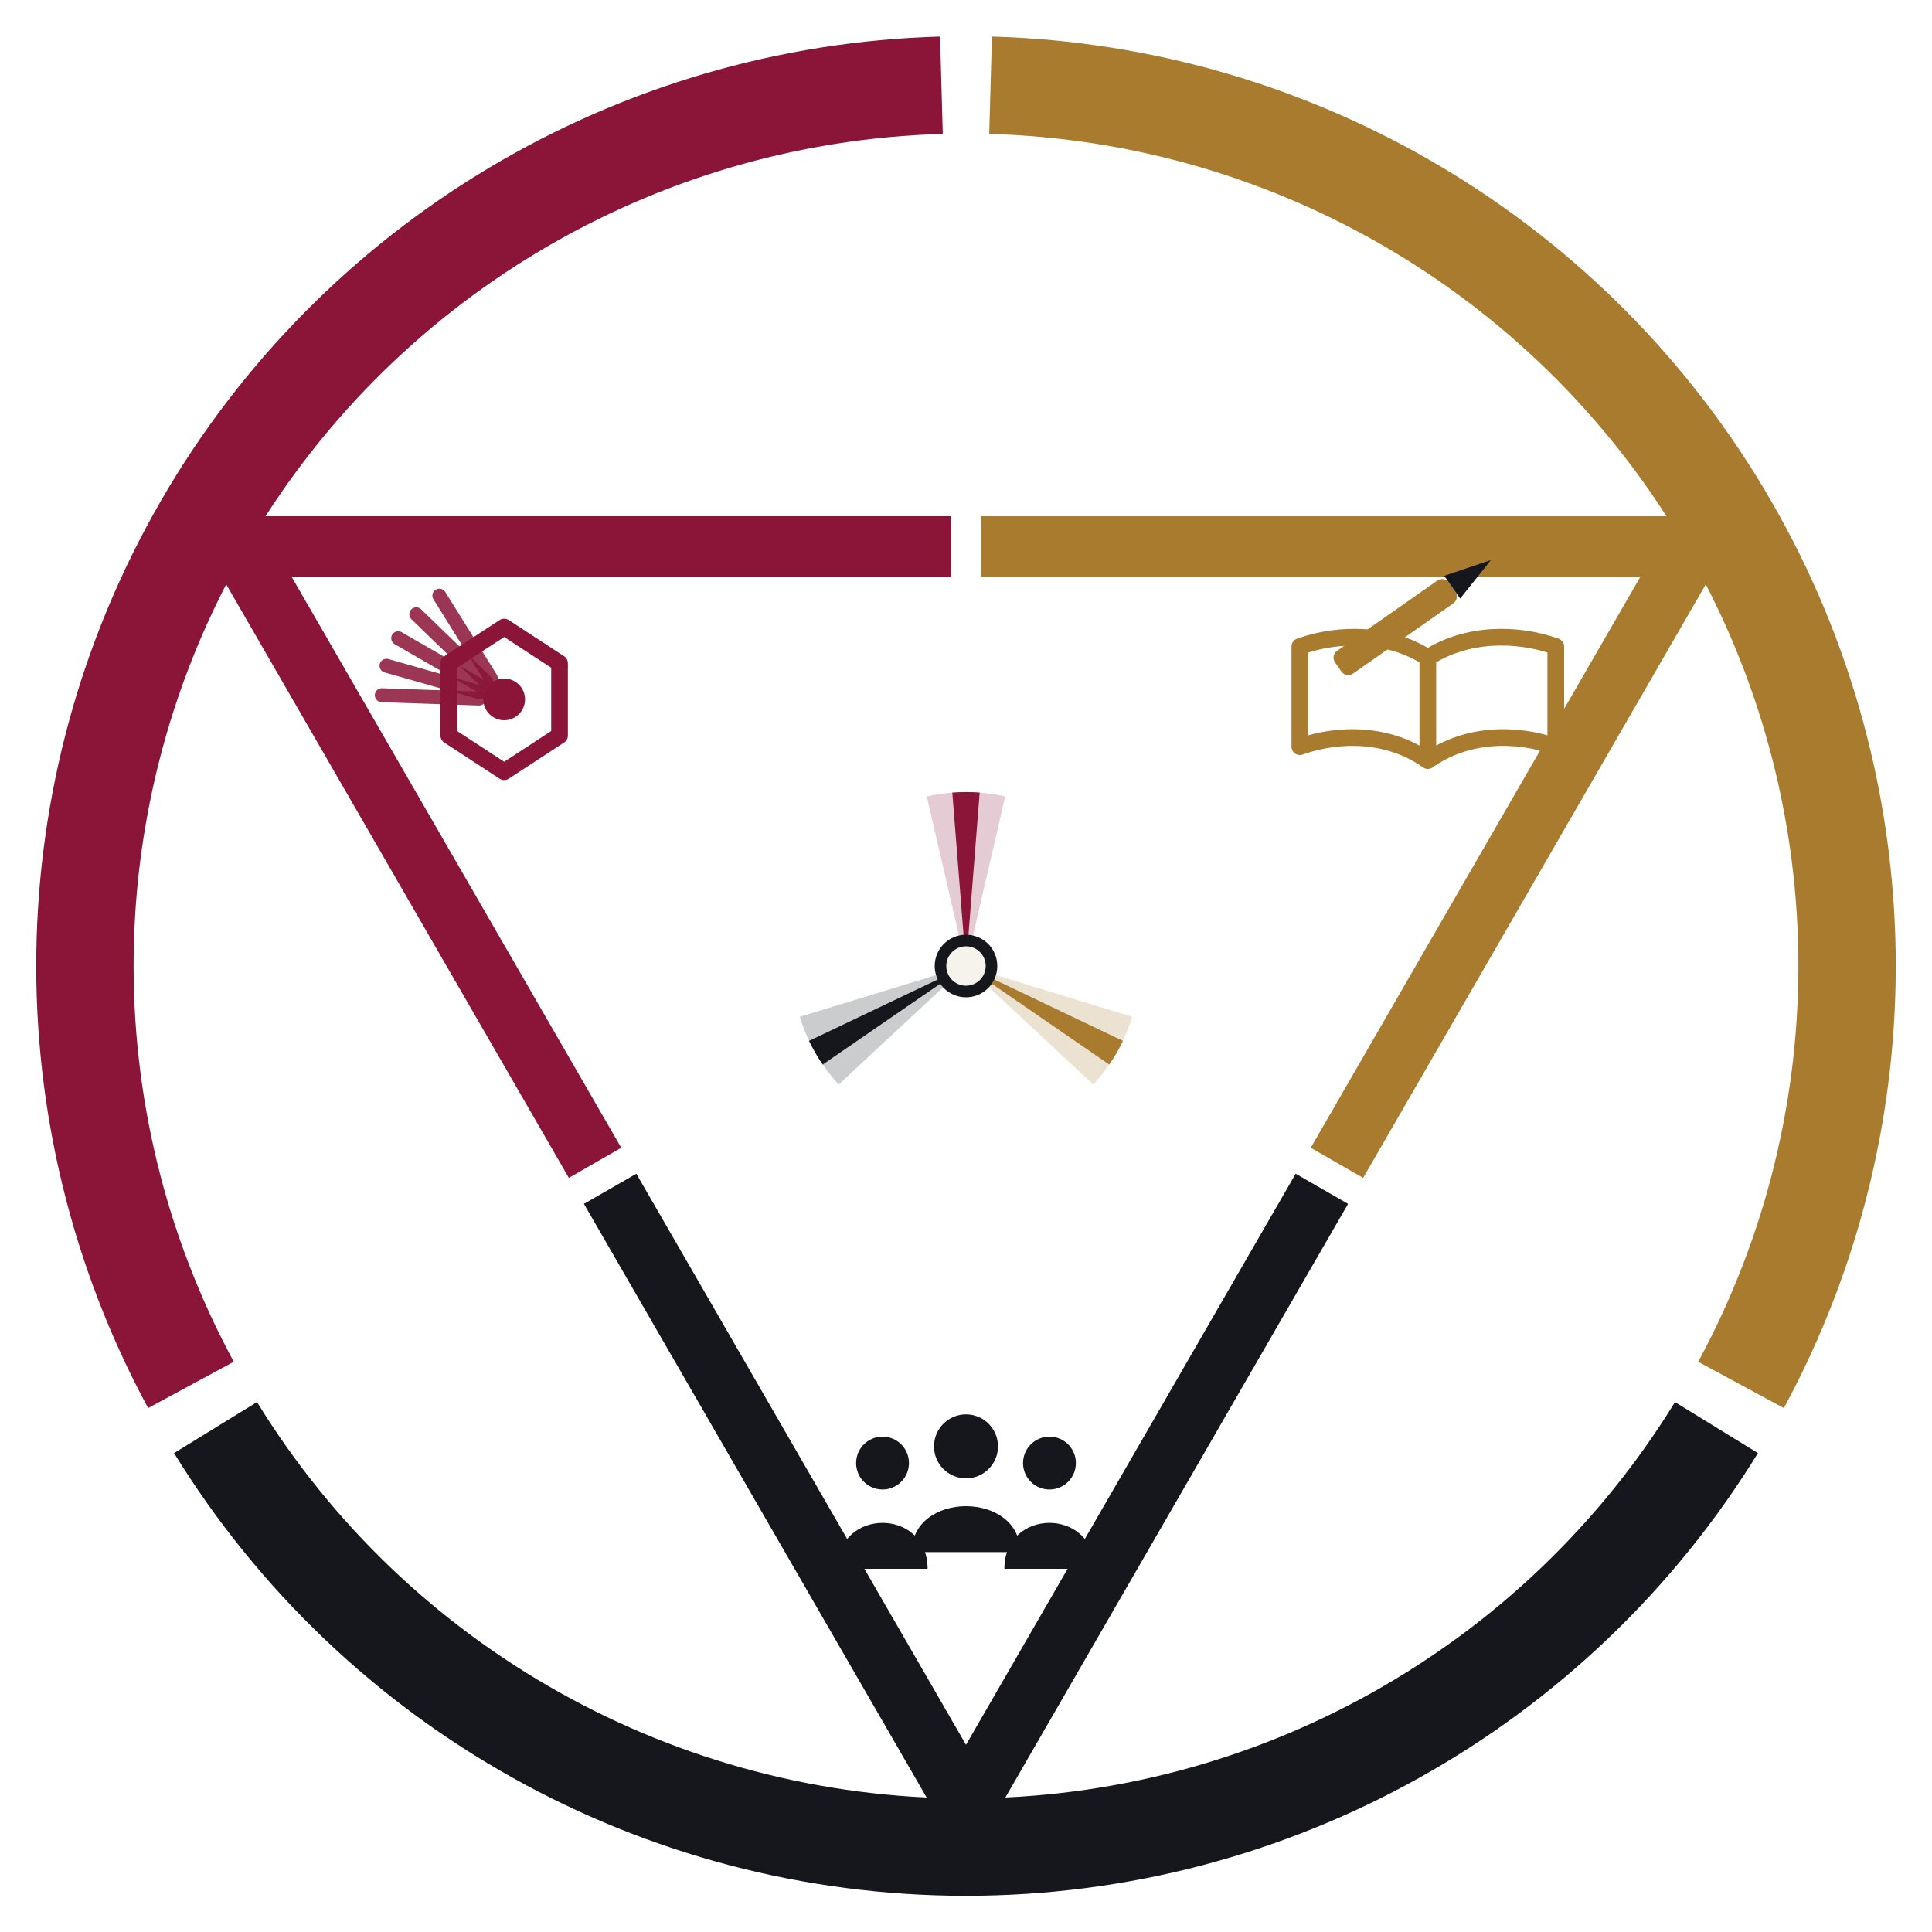
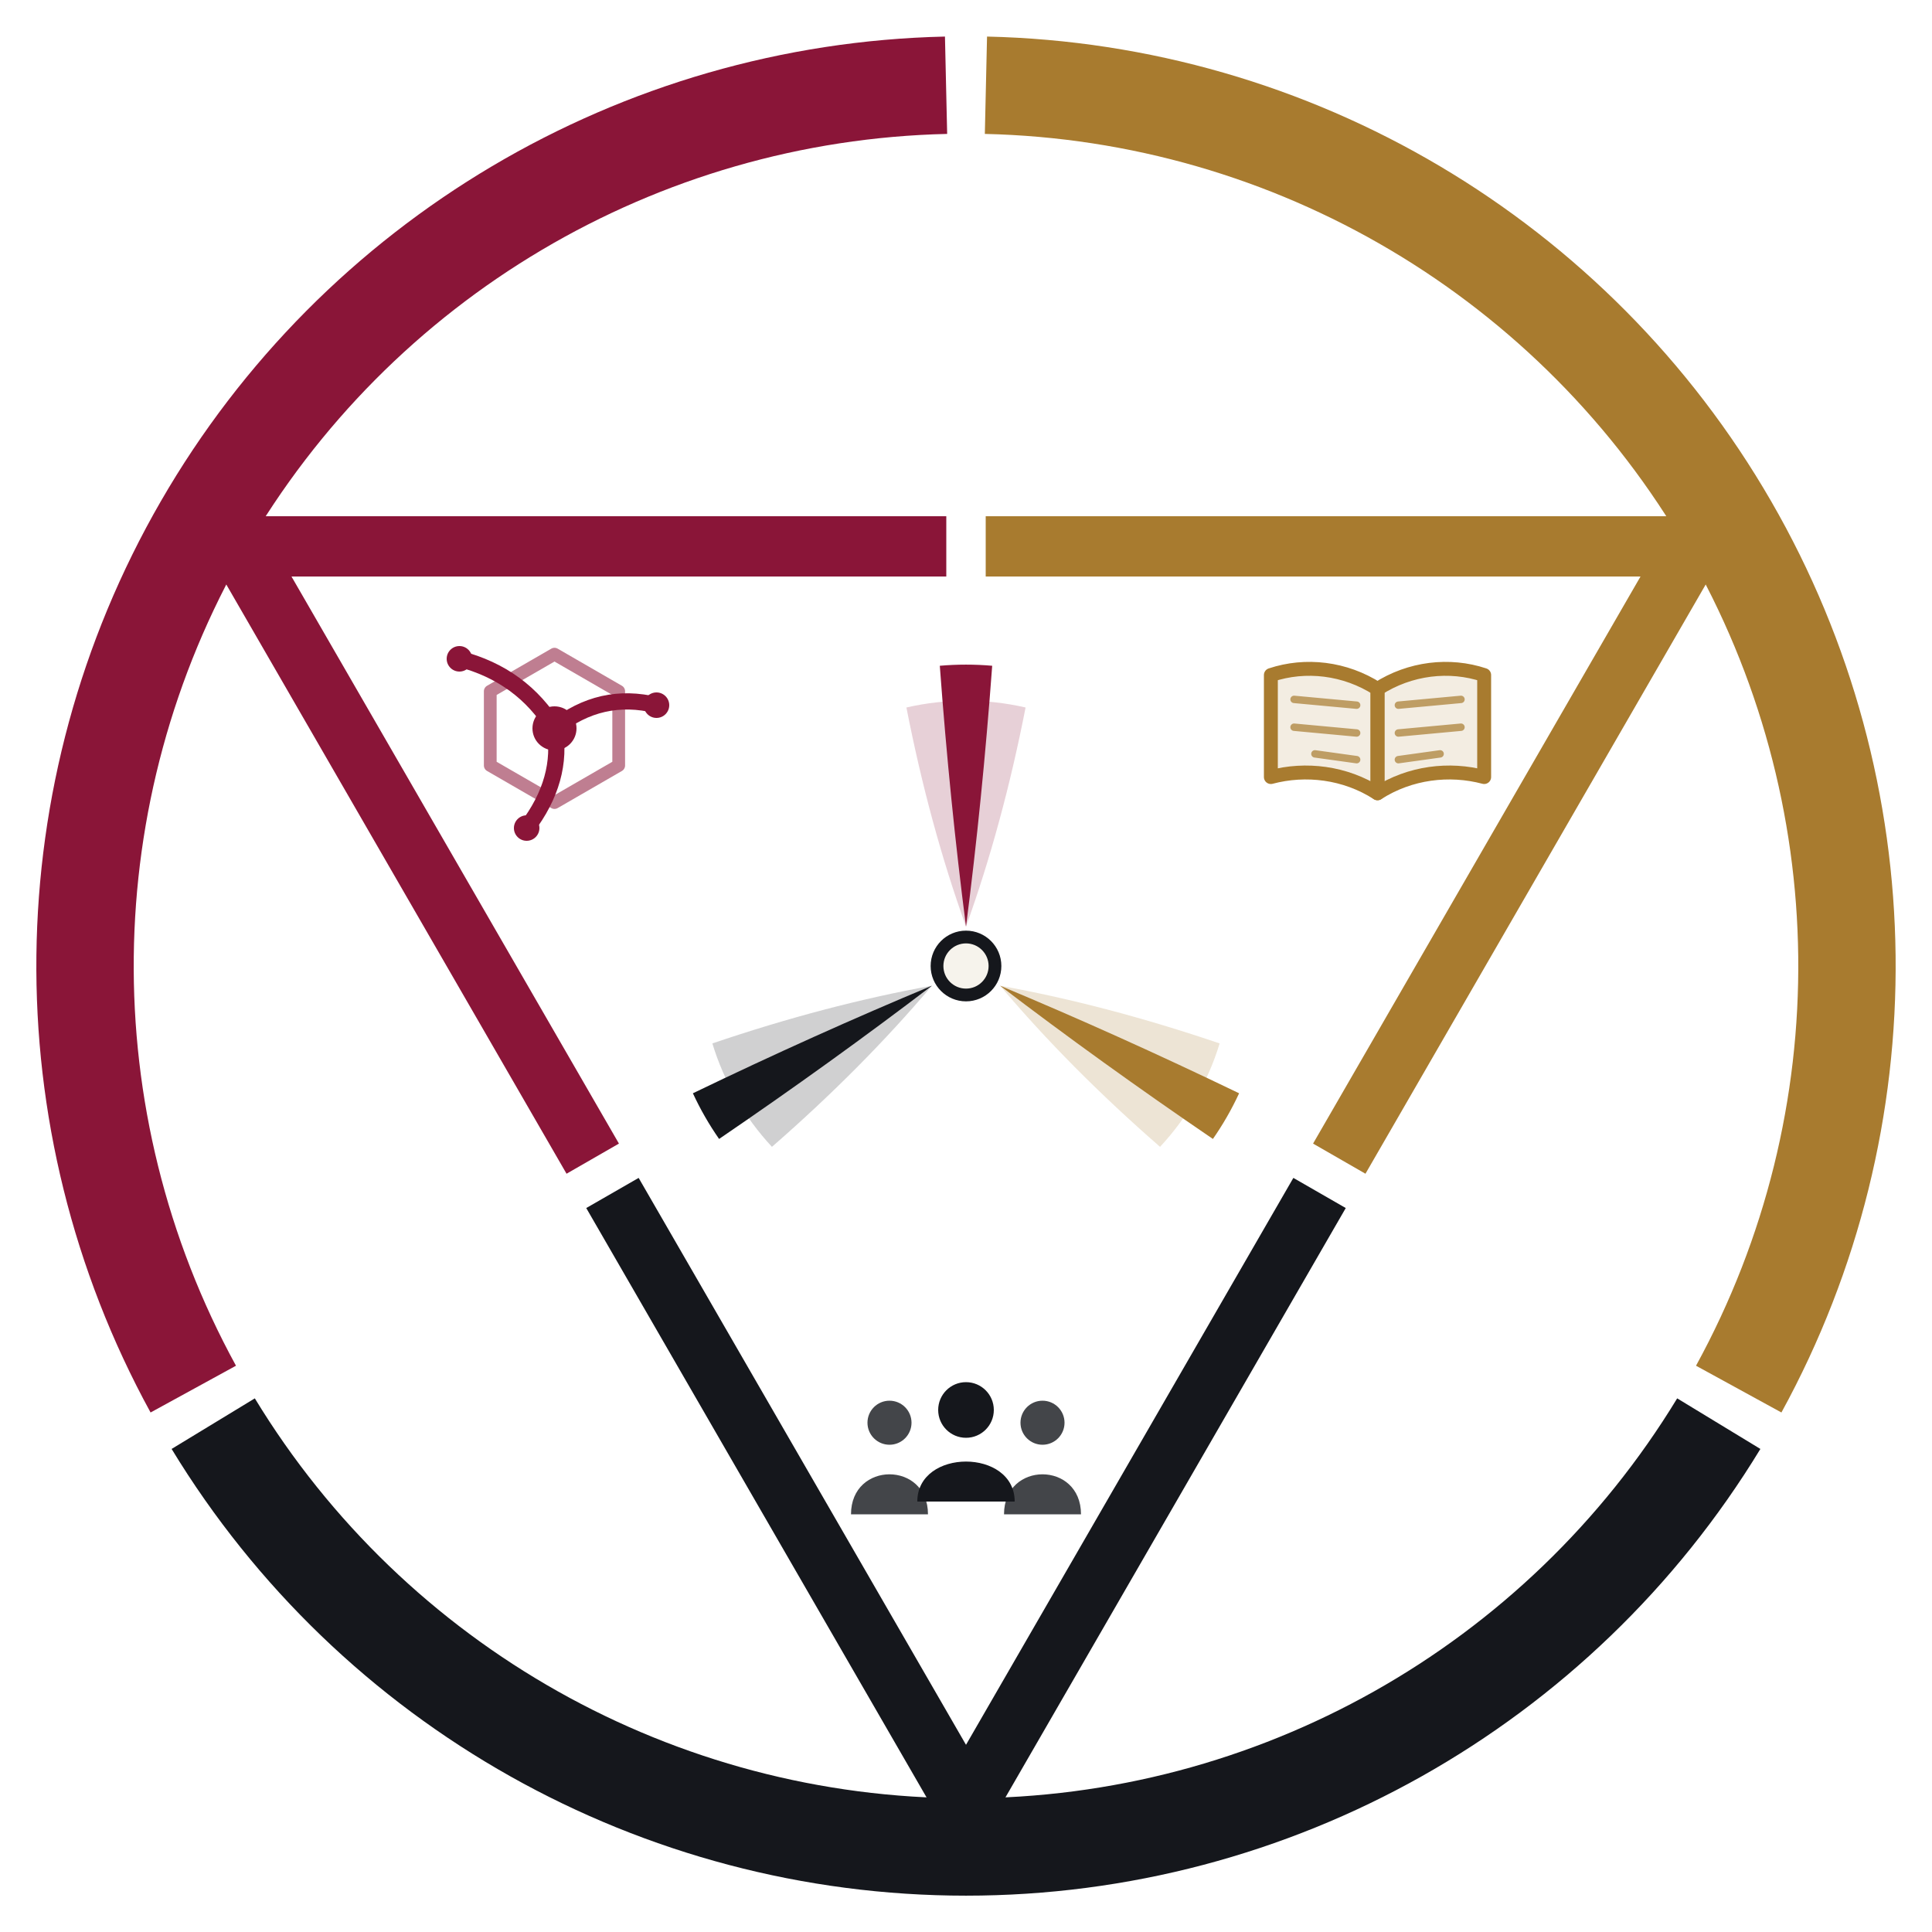
<svg xmlns="http://www.w3.org/2000/svg" viewBox="0 0 100 100">
  <g transform="translate(50 50) scale(1.2) translate(-50 -50)">
-     <path d="M16.57 68.07A38 38 0 0 1 48.94 12.01" fill="none" stroke="#8a1538" stroke-width="4.2" stroke-linecap="butt" />
-     <polygon points="18.65,33.20 49.35,33.20 49.35,30.60 18.65,30.60" fill="#8a1538" />
-     <polygon points="17.52,32.55 32.87,59.14 35.13,57.84 19.78,31.25" fill="#8a1538" />
-     <path d="M51.06 12.01A38 38 0 0 1 83.43 68.07" fill="none" stroke="#a87b2f" stroke-width="4.2" stroke-linecap="butt" />
-     <polygon points="81.35,30.60 50.65,30.60 50.65,33.20 81.35,33.20" fill="#a87b2f" />
-     <polygon points="80.22,31.25 64.87,57.84 67.13,59.14 82.48,32.55" fill="#a87b2f" />
-     <path d="M82.37 69.91A38 38 0 0 1 17.63 69.91" fill="none" stroke="#15171c" stroke-width="4.2" stroke-linecap="butt" />
-     <polygon points="51.13,85.55 35.78,58.96 33.52,60.26 48.87,86.85" fill="#15171c" />
-     <polygon points="51.13,86.85 66.48,60.26 64.22,58.96 48.87,85.55" fill="#15171c" />
-     <path d="M50 50L48.31 42.69A7.5 7.5 0 0 1 51.69 42.69Z" fill="#8a1538" fill-opacity="0.22" />
-     <path d="M50 50L49.41 42.52A7.5 7.5 0 0 1 50.59 42.52Z" fill="#8a1538" fill-opacity="1" />
-     <path d="M50 50L57.17 52.19A7.5 7.5 0 0 1 55.49 55.11Z" fill="#a87b2f" fill-opacity="0.22" />
-     <path d="M50 50L56.77 53.23A7.5 7.5 0 0 1 56.18 54.25Z" fill="#a87b2f" fill-opacity="1" />
-     <path d="M50 50L44.51 55.11A7.5 7.5 0 0 1 42.83 52.19Z" fill="#15171c" fill-opacity="0.22" />
-     <path d="M50 50L43.82 54.25A7.5 7.5 0 0 1 43.23 53.23Z" fill="#15171c" fill-opacity="1" />
-     <circle cx="50" cy="50" r="1.1" fill="#f6f3ec" stroke="#15171c" stroke-width=".5" />
-     <g transform="translate(30.08 38.50) scale(1.2) translate(-30.08 -38.50)">
-       <line x1="29.18" y1="38.47" x2="25.68" y2="38.35" stroke="#8a1538" stroke-width=".5" stroke-linecap="round" stroke-opacity=".85" />
-       <line x1="29.22" y1="38.25" x2="25.85" y2="37.29" stroke="#8a1538" stroke-width=".5" stroke-linecap="round" stroke-opacity=".85" />
-       <line x1="29.30" y1="38.05" x2="26.27" y2="36.30" stroke="#8a1538" stroke-width=".5" stroke-linecap="round" stroke-opacity=".85" />
-       <line x1="29.43" y1="37.87" x2="26.92" y2="35.44" stroke="#8a1538" stroke-width=".5" stroke-linecap="round" stroke-opacity=".85" />
-       <line x1="29.60" y1="37.74" x2="27.75" y2="34.77" stroke="#8a1538" stroke-width=".5" stroke-linecap="round" stroke-opacity=".85" />
-       <polygon points="32.07,39.80 30.08,41.10 28.09,39.80 28.09,37.20 30.08,35.90 32.07,37.20" fill="none" stroke="#8a1538" stroke-width=".6" stroke-linejoin="round" />
-       <circle cx="30.08" cy="38.50" r=".75" fill="#8a1538" />
+     <path d="M16.67 68.25A38 38 0 0 1 49.14 12.01" fill="none" stroke="#8a1538" stroke-width="4.2" stroke-linecap="butt" />
+     <polygon points="18.65,33.20 49.15,33.20 49.15,30.60 18.65,30.60" fill="#8a1538" />
+     <polygon points="17.52,32.55 32.77,58.96 35.03,57.66 19.78,31.25" fill="#8a1538" />
+     <path d="M50.86 12.01A38 38 0 0 1 83.33 68.25" fill="none" stroke="#a87b2f" stroke-width="4.2" stroke-linecap="butt" />
+     <polygon points="81.35,30.60 50.85,30.60 50.85,33.20 81.35,33.20" fill="#a87b2f" />
+     <polygon points="80.22,31.25 64.97,57.66 67.23,58.96 82.48,32.55" fill="#a87b2f" />
+     <path d="M82.47 69.74A38 38 0 0 1 17.53 69.74" fill="none" stroke="#15171c" stroke-width="4.2" stroke-linecap="butt" />
+     <polygon points="51.13,85.55 35.88,59.14 33.62,60.44 48.87,86.85" fill="#15171c" />
+     <polygon points="51.13,86.85 66.38,60.44 64.12,59.14 48.87,85.55" fill="#15171c" />
+     <path d="M50.00 48.30Q48.42 43.91 47.43 38.85A11.44 11.44 0 0 1 52.57 38.85Q51.58 43.91 50.00 48.30Z" fill="#8a1538" fill-opacity=".2" />
+     <path d="M50.00 48.30Q49.30 42.88 48.87 37.05A13.00 13.00 0 0 1 51.13 37.05Q50.70 42.88 50.00 48.30Z" fill="#8a1538" />
+     <path d="M51.47 50.85Q56.06 51.68 60.94 53.34A11.44 11.44 0 0 1 58.37 57.80Q54.48 54.41 51.47 50.85Z" fill="#a87b2f" fill-opacity=".2" />
+     <path d="M51.47 50.85Q56.51 52.95 61.78 55.49A13.00 13.00 0 0 1 60.65 57.46Q55.81 54.16 51.47 50.85Z" fill="#a87b2f" />
+     <path d="M48.53 50.85Q45.52 54.41 41.63 57.80A11.44 11.44 0 0 1 39.06 53.34Q43.94 51.68 48.53 50.85Z" fill="#15171c" fill-opacity=".2" />
+     <path d="M48.53 50.85Q44.19 54.16 39.35 57.46A13.00 13.00 0 0 1 38.22 55.49Q43.49 52.95 48.53 50.85Z" fill="#15171c" />
+     <circle cx="50" cy="50" r="1.25" fill="#f6f3ec" stroke="#15171c" stroke-width=".55" />
+     <g transform="translate(32.25 39.75) scale(1.0)">
+       <polygon points="2.77,1.60 0.00,3.20 -2.77,1.60 -2.77,-1.60 -0.00,-3.20 2.77,-1.60" fill="none" stroke="#8a1538" stroke-width=".55" stroke-linejoin="round" stroke-opacity=".55" />
+       <path d="M0 0Q-1.4 -2.3 -4.1 -3.0" fill="none" stroke="#8a1538" stroke-width=".7" stroke-linecap="round" />
+       <path d="M0 0Q2.0 -1.6 4.4 -1.0" fill="none" stroke="#8a1538" stroke-width=".7" stroke-linecap="round" />
+       <path d="M0 0Q.4 2.2 -1.2 4.3" fill="none" stroke="#8a1538" stroke-width=".7" stroke-linecap="round" />
+       <circle cx="-4.1" cy="-3.0" r=".55" fill="#8a1538" />
+       <circle cx="4.4" cy="-1.0" r=".55" fill="#8a1538" />
+       <circle cx="-1.2" cy="4.3" r=".55" fill="#8a1538" />
+       <circle cx="0" cy="0" r=".95" fill="#8a1538" />
    </g>
-     <g transform="translate(69.92 38.50) scale(1.2) translate(-69.92 -38.50)">
-       <path d="M69.92 40.70C68.52 39.70 66.72 39.70 65.32 40.20V36.60C66.72 36.10 68.52 36.10 69.92 37.00ZM69.92 40.70C71.32 39.70 73.12 39.70 74.52 40.20V36.60C73.12 36.10 71.32 36.10 69.92 37.00Z" fill="none" stroke="#a87b2f" stroke-width=".6" stroke-linejoin="round" />
-       <g transform="translate(69.32 35.50) rotate(-35)">
-         <rect x="-3.2" y="-.5" width="5" height="1" rx=".3" fill="#a87b2f" />
-         <path d="M1.8 -.5L3.5 0L1.8 .5Z" fill="#15171c" />
+     <g transform="translate(67.75 39.75) scale(1.0)">
+       <path d="M0 2.8C-1.4 1.9 -3.1 1.7 -4.6 2.1V-2.3C-3.1 -2.8 -1.4 -2.6 0 -1.7Z" fill="#a87b2f" fill-opacity=".14" />
+       <path d="M0 2.8C-1.4 1.9 -3.1 1.7 -4.6 2.1V-2.3C-3.1 -2.8 -1.4 -2.6 0 -1.7Z" fill="none" stroke="#a87b2f" stroke-width=".6" stroke-linejoin="round" />
+       <g transform="scale(-1 1)">
+         <path d="M0 2.8C-1.4 1.9 -3.1 1.7 -4.6 2.1V-2.3C-3.1 -2.8 -1.4 -2.6 0 -1.7Z" fill="#a87b2f" fill-opacity=".14" />
+         <path d="M0 2.8C-1.4 1.9 -3.1 1.7 -4.6 2.1V-2.3C-3.1 -2.8 -1.4 -2.6 0 -1.7Z" fill="none" stroke="#a87b2f" stroke-width=".6" stroke-linejoin="round" />
      </g>
+       <line x1="-0.90" y1="-1.00" x2="-3.60" y2="-1.25" stroke="#a87b2f" stroke-width=".32" stroke-linecap="round" stroke-opacity=".7" />
+       <line x1="-0.90" y1="0.20" x2="-3.60" y2="-0.05" stroke="#a87b2f" stroke-width=".32" stroke-linecap="round" stroke-opacity=".7" />
+       <line x1="-0.90" y1="1.35" x2="-2.70" y2="1.10" stroke="#a87b2f" stroke-width=".32" stroke-linecap="round" stroke-opacity=".7" />
+       <line x1="0.90" y1="-1.00" x2="3.60" y2="-1.25" stroke="#a87b2f" stroke-width=".32" stroke-linecap="round" stroke-opacity=".7" />
+       <line x1="0.90" y1="0.20" x2="3.60" y2="-0.05" stroke="#a87b2f" stroke-width=".32" stroke-linecap="round" stroke-opacity=".7" />
+       <line x1="0.90" y1="1.35" x2="2.70" y2="1.10" stroke="#a87b2f" stroke-width=".32" stroke-linecap="round" stroke-opacity=".7" />
    </g>
-     <g transform="translate(50.00 73.00) scale(1.2) translate(-50.00 -73.00)">
-       <circle cx="47.00" cy="71.70" r="0.95" fill="#15171c" />
-       <path d="M45.38 75.50C45.38 73.30 48.62 73.30 48.62 75.50Z" fill="#15171c" />
-       <circle cx="50.00" cy="71.10" r="1.15" fill="#15171c" />
-       <path d="M48.05 74.90C48.05 72.70 51.95 72.70 51.95 74.90Z" fill="#15171c" />
-       <circle cx="53.00" cy="71.70" r="0.95" fill="#15171c" />
-       <path d="M51.38 75.50C51.38 73.30 54.62 73.30 54.62 75.50Z" fill="#15171c" />
+     <g transform="translate(50.00 70.50) scale(1.0)">
+       <g fill-opacity="0.8">
+         <circle cx="-3.30" cy="-0.80" r="0.95" fill="#15171c" />
+         <path d="M-4.96 3.15C-4.96 0.85 -1.64 0.85 -1.64 3.15Z" fill="#15171c" />
+       </g>
+       <g fill-opacity="0.8">
+         <circle cx="3.30" cy="-0.80" r="0.95" fill="#15171c" />
+         <path d="M1.64 3.15C1.64 0.85 4.96 0.85 4.96 3.15Z" fill="#15171c" />
+       </g>
+       <g fill-opacity="1">
+         <circle cx="0.00" cy="-1.35" r="1.2" fill="#15171c" />
+         <path d="M-2.10 2.60C-2.10 0.30 2.10 0.30 2.10 2.60Z" fill="#15171c" />
+       </g>
    </g>
  </g>
</svg>
